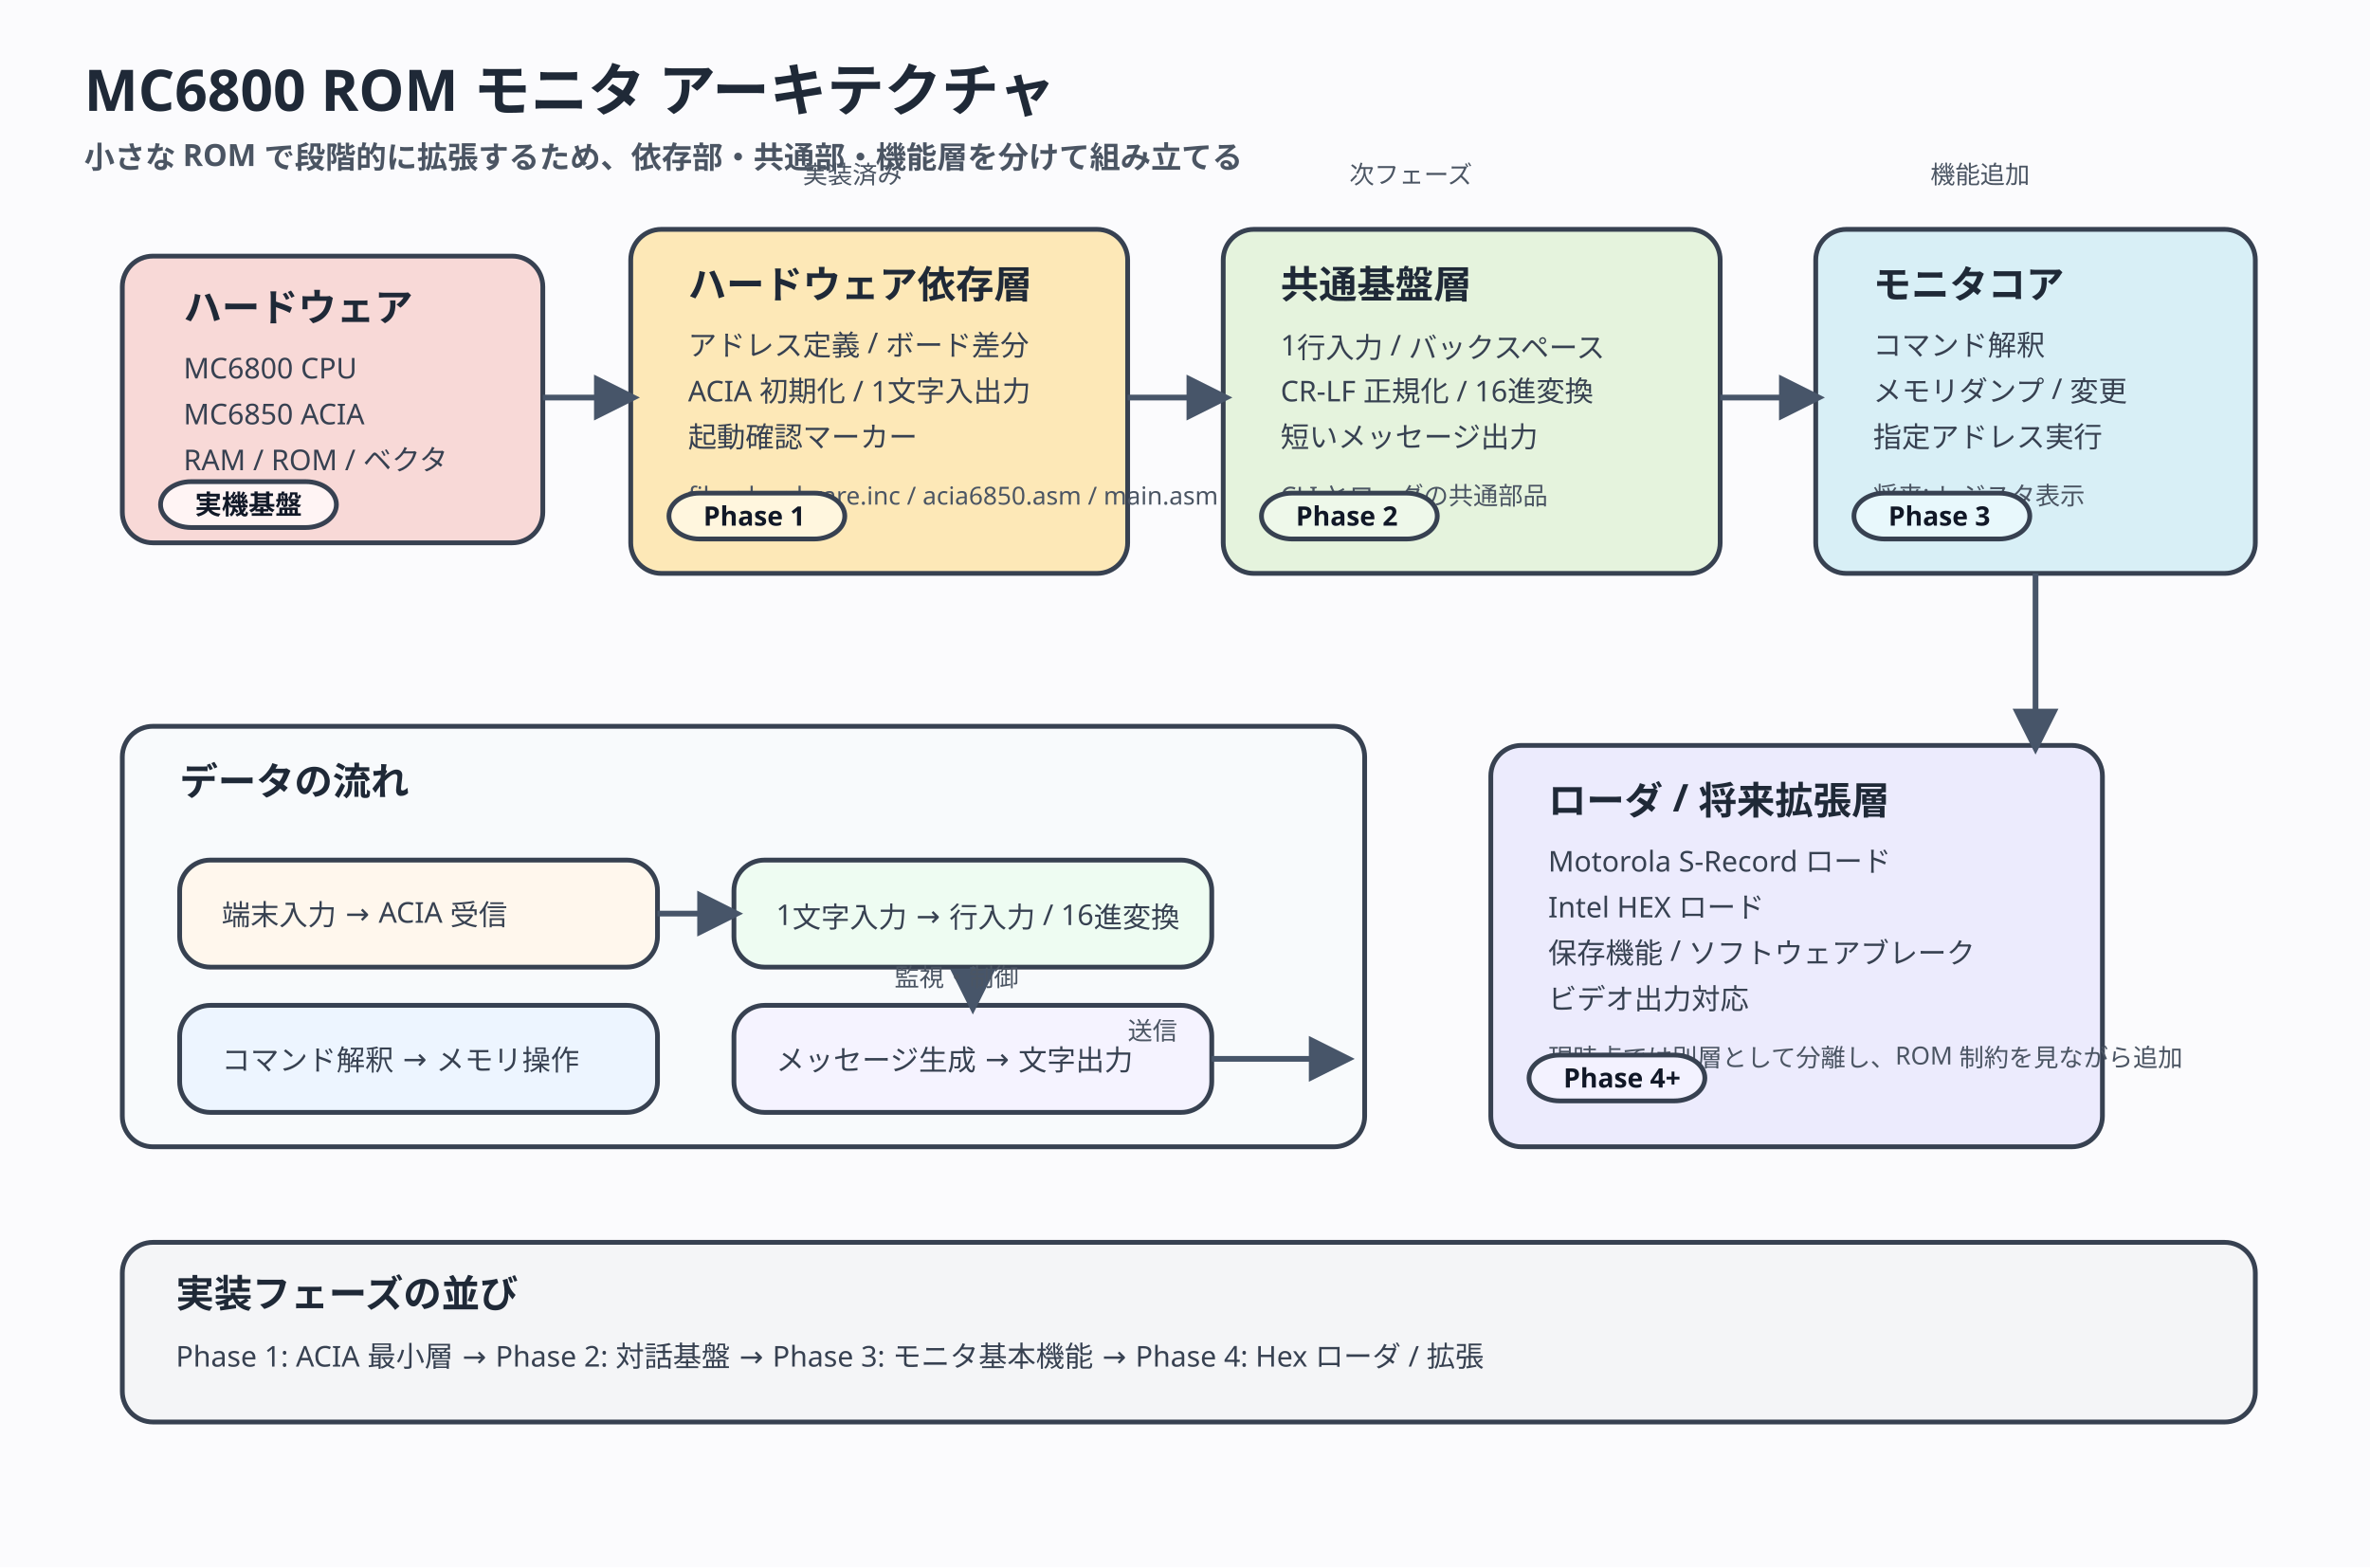
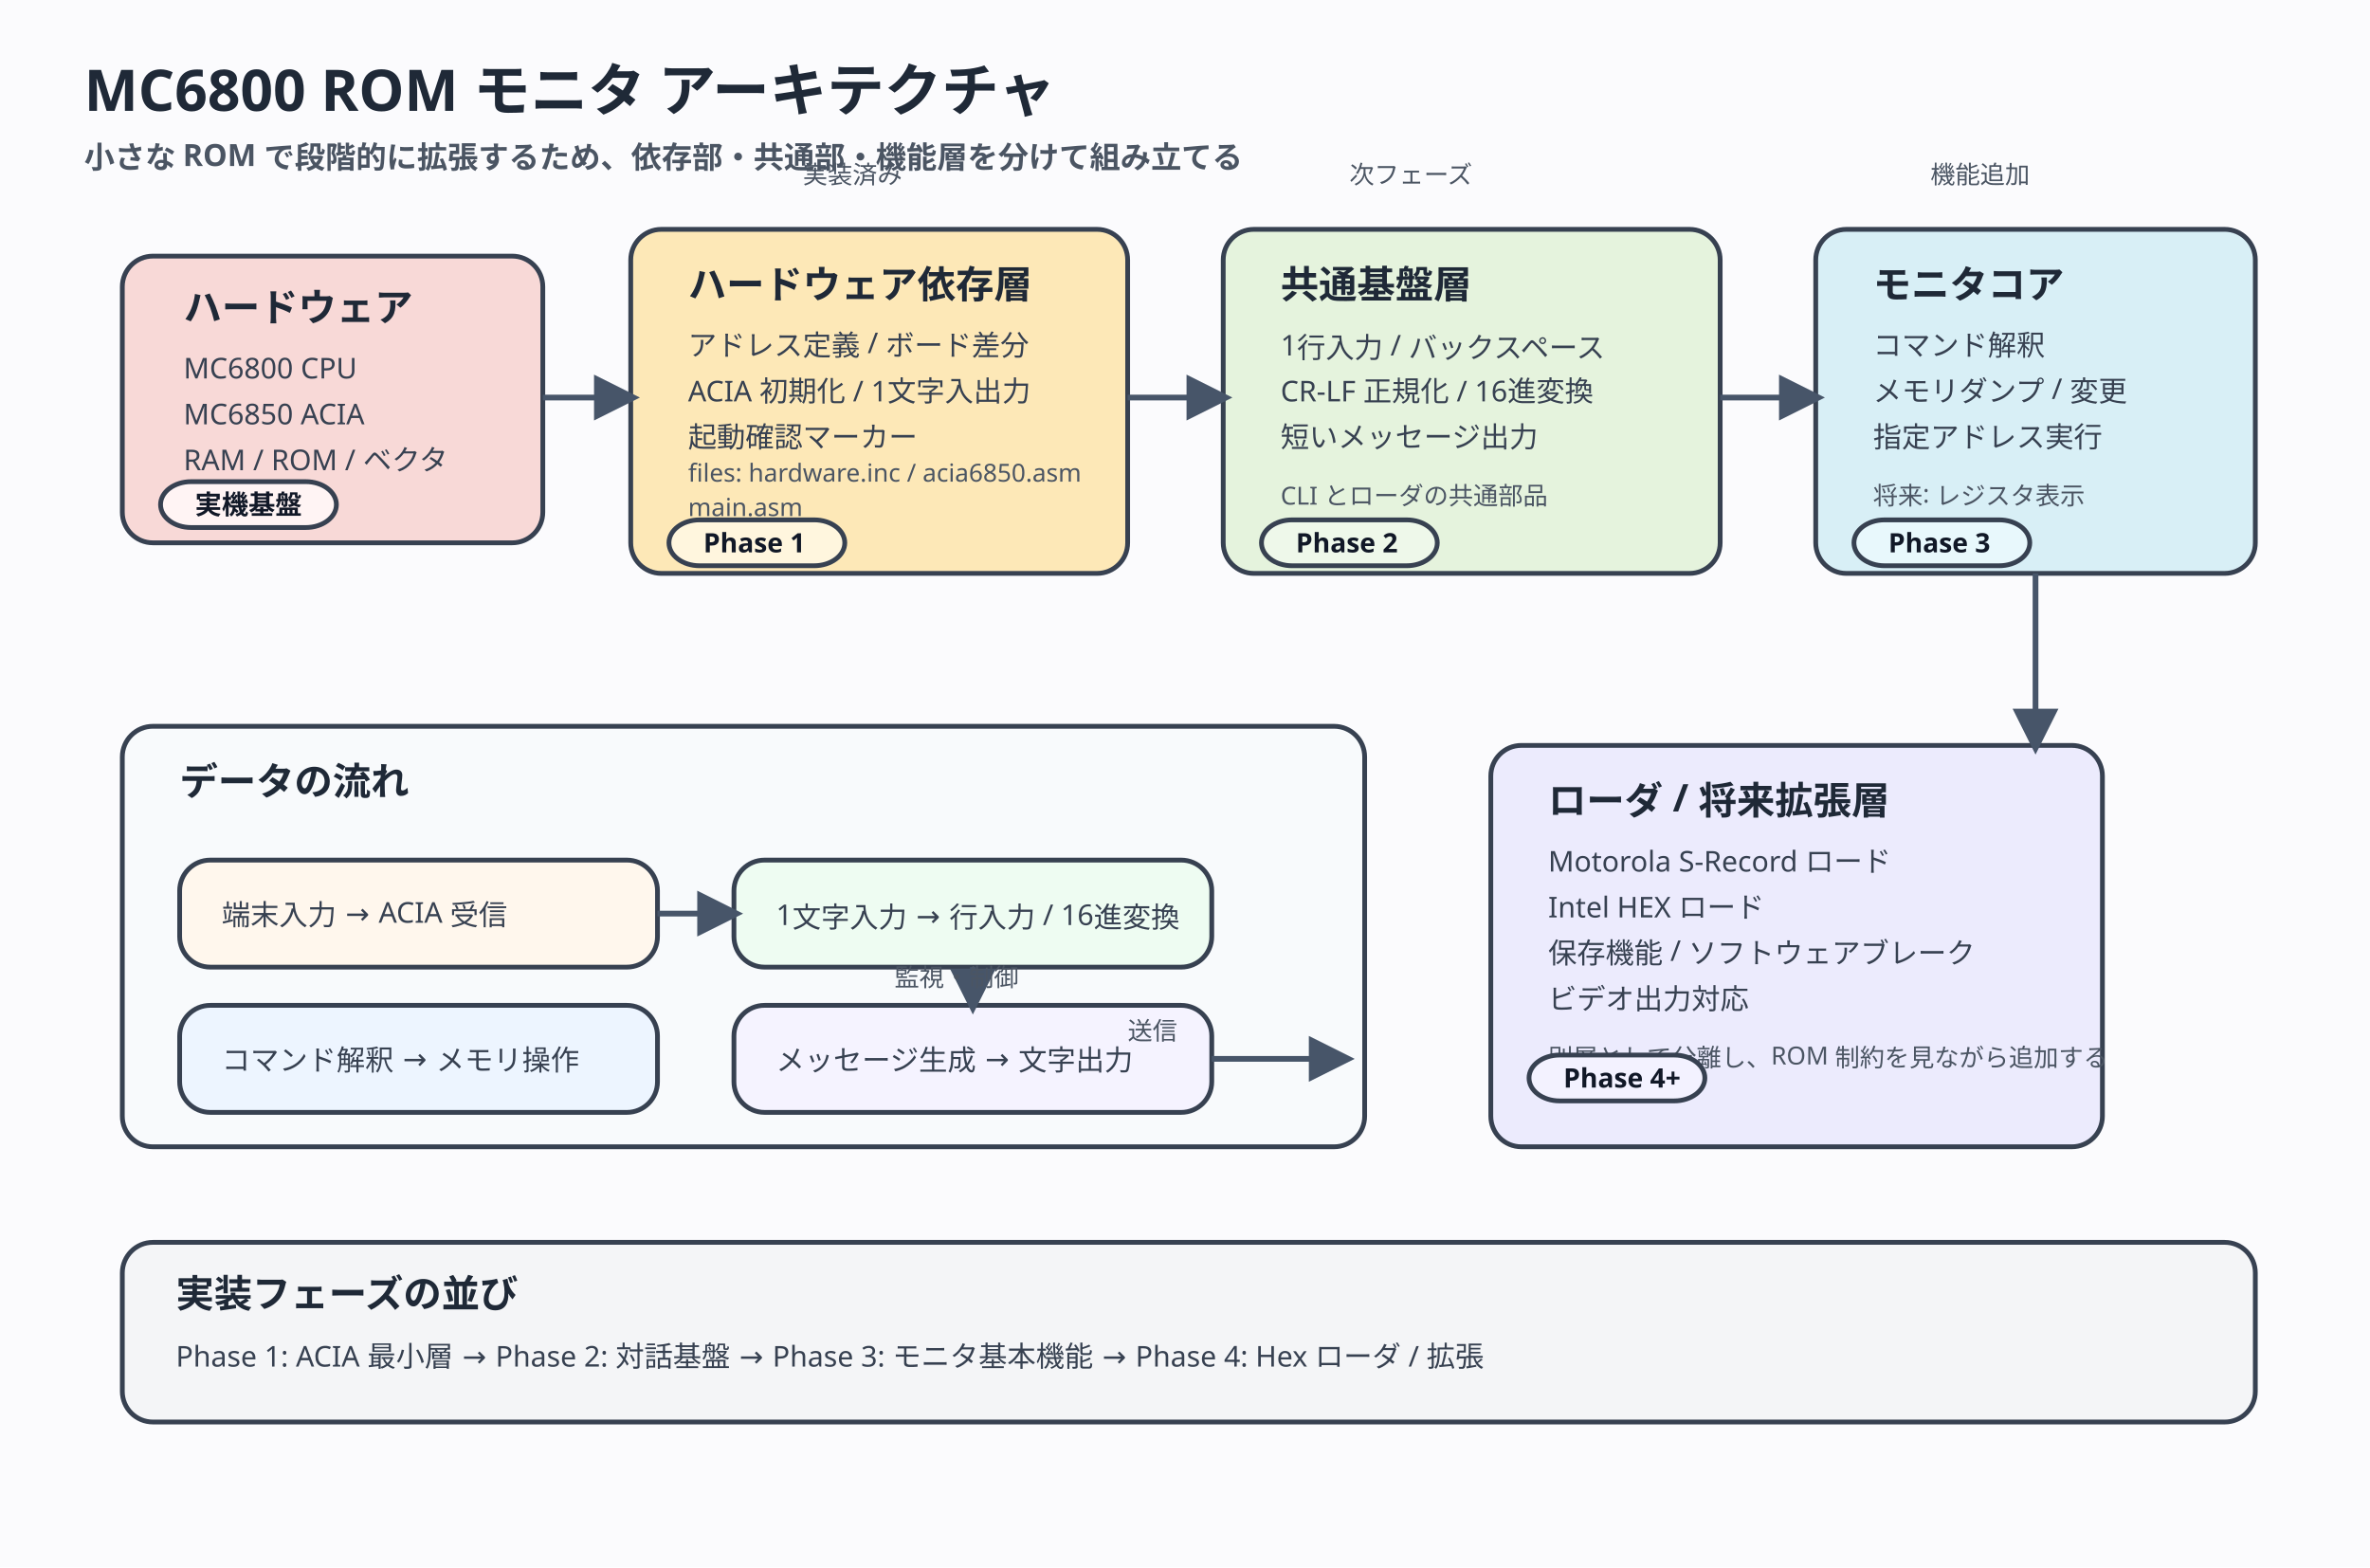
<svg xmlns="http://www.w3.org/2000/svg" width="1240" height="820" viewBox="0 0 1240 820">
  <style>
    .title { font: 700 30px sans-serif; fill: #1f2937; }
    .subtitle { font: 600 16px sans-serif; fill: #4b5563; }
    .label { font: 700 20px sans-serif; fill: #1f2937; }
    .small { font: 15px sans-serif; fill: #374151; }
    .mini { font: 13px sans-serif; fill: #4b5563; }
    .phase { font: 700 14px sans-serif; fill: #111827; }
    .box { stroke: #374151; stroke-width: 2.5; rx: 16; ry: 16; }
    .arrow { stroke: #475569; stroke-width: 3; fill: none; marker-end: url(#arrow); }
    .dashed { stroke-dasharray: 8 8; }
  </style>
  <defs>
    <marker id="arrow" viewBox="0 0 10 10" refX="8" refY="5" markerWidth="8" markerHeight="8" orient="auto-start-reverse">
      <path d="M 0 0 L 10 5 L 0 10 z" fill="#475569" />
    </marker>
  </defs>
  <rect width="100%" height="100%" fill="#fbfbfd" />
  <text x="44" y="58" class="title">MC6800 ROM モニタ アーキテクチャ</text>
  <text x="44" y="88" class="subtitle">小さな ROM で段階的に拡張するため、依存部・共通部・機能層を分けて組み立てる</text>
  <rect x="64" y="134" width="220" height="150" class="box" fill="#f8d9d7" />
  <text x="96" y="168" class="label">ハードウェア</text>
  <text x="96" y="198" class="small">MC6800 CPU</text>
  <text x="96" y="222" class="small">MC6850 ACIA</text>
  <text x="96" y="246" class="small">RAM / ROM / ベクタ</text>
  <rect x="84" y="252" width="92" height="24" class="box" fill="#fff4f4" />
  <text x="102" y="269" class="phase">実機基盤</text>
  <rect x="330" y="120" width="260" height="180" class="box" fill="#fde8b7" />
  <text x="360" y="156" class="label">ハードウェア依存層</text>
  <text x="360" y="186" class="small">アドレス定義 / ボード差分</text>
  <text x="360" y="210" class="small">ACIA 初期化 / 1文字入出力</text>
  <text x="360" y="234" class="small">起動確認マーカー</text>
-   <text x="360" y="264" class="mini">files: hardware.inc / acia6850.asm / main.asm</text>
-   <rect x="350" y="258" width="92" height="24" class="box" fill="#fff6de" />
-   <text x="368" y="275" class="phase">Phase 1</text>
+   <text x="360" y="252" class="mini">files: hardware.inc / acia6850.asm</text>
+   <text x="360" y="270" class="mini">main.asm</text>
+   <rect x="350" y="272" width="92" height="24" class="box" fill="#fff6de" />
+   <text x="368" y="289" class="phase">Phase 1</text>
  <rect x="640" y="120" width="260" height="180" class="box" fill="#e5f3dd" />
  <text x="670" y="156" class="label">共通基盤層</text>
  <text x="670" y="186" class="small">1行入力 / バックスペース</text>
  <text x="670" y="210" class="small">CR-LF 正規化 / 16進変換</text>
  <text x="670" y="234" class="small">短いメッセージ出力</text>
  <text x="670" y="264" class="mini">CLI とローダの共通部品</text>
-   <rect x="660" y="258" width="92" height="24" class="box" fill="#eef8ea" />
-   <text x="678" y="275" class="phase">Phase 2</text>
+   <rect x="660" y="272" width="92" height="24" class="box" fill="#eef8ea" />
+   <text x="678" y="289" class="phase">Phase 2</text>
  <rect x="950" y="120" width="230" height="180" class="box" fill="#d8eff6" />
  <text x="980" y="156" class="label">モニタコア</text>
  <text x="980" y="186" class="small">コマンド解釈</text>
  <text x="980" y="210" class="small">メモリダンプ / 変更</text>
  <text x="980" y="234" class="small">指定アドレス実行</text>
  <text x="980" y="264" class="mini">将来: レジスタ表示</text>
-   <rect x="970" y="258" width="92" height="24" class="box" fill="#e8f8fc" />
-   <text x="988" y="275" class="phase">Phase 3</text>
+   <rect x="970" y="272" width="92" height="24" class="box" fill="#e8f8fc" />
+   <text x="988" y="289" class="phase">Phase 3</text>
  <rect x="780" y="390" width="320" height="210" class="box" fill="#ecebfd" />
  <text x="810" y="426" class="label">ローダ / 将来拡張層</text>
  <text x="810" y="456" class="small">Motorola S-Record ロード</text>
  <text x="810" y="480" class="small">Intel HEX ロード</text>
  <text x="810" y="504" class="small">保存機能 / ソフトウェアブレーク</text>
  <text x="810" y="528" class="small">ビデオ出力対応</text>
-   <text x="810" y="558" class="mini">現時点では別層として分離し、ROM 制約を見ながら追加</text>
+   <text x="810" y="558" class="mini">別層として分離し、ROM 制約を見ながら追加する</text>
  <rect x="800" y="552" width="92" height="24" class="box" fill="#f3f2ff" />
  <text x="818" y="569" class="phase">Phase 4+</text>
  <line x1="284" y1="208" x2="330" y2="208" class="arrow" />
  <line x1="590" y1="208" x2="640" y2="208" class="arrow" />
  <line x1="900" y1="208" x2="950" y2="208" class="arrow" />
  <line x1="1065" y1="300" x2="1065" y2="390" class="arrow" />
  <text x="420" y="96" class="mini">実装済み</text>
  <text x="706" y="96" class="mini">次フェーズ</text>
  <text x="1010" y="96" class="mini">機能追加</text>
  <rect x="64" y="380" width="650" height="220" class="box" fill="#f8fafc" />
  <text x="94" y="416" class="label">データの流れ</text>
  <rect x="94" y="450" width="250" height="56" class="box" fill="#fff7ed" />
  <text x="116" y="484" class="small">端末入力 → ACIA 受信</text>
  <rect x="384" y="450" width="250" height="56" class="box" fill="#eefcf2" />
  <text x="406" y="484" class="small">1文字入力 → 行入力 / 16進変換</text>
  <line x1="344" y1="478" x2="384" y2="478" class="arrow" />
  <rect x="94" y="526" width="250" height="56" class="box" fill="#edf5ff" />
  <text x="116" y="560" class="small">コマンド解釈 → メモリ操作</text>
  <rect x="384" y="526" width="250" height="56" class="box" fill="#f5f3ff" />
  <text x="406" y="560" class="small">メッセージ生成 → 文字出力</text>
  <line x1="509" y1="506" x2="509" y2="526" class="arrow dashed" />
  <line x1="634" y1="554" x2="704" y2="554" class="arrow" />
  <text x="468" y="516" class="mini">監視・制御</text>
  <text x="590" y="544" class="mini">送信</text>
  <rect x="64" y="650" width="1116" height="94" class="box" fill="#f4f5f7" />
  <text x="92" y="684" class="label">実装フェーズの並び</text>
  <text x="92" y="715" class="small">Phase 1: ACIA 最小層 → Phase 2: 対話基盤 → Phase 3: モニタ基本機能 → Phase 4: Hex ローダ / 拡張</text>
</svg>
